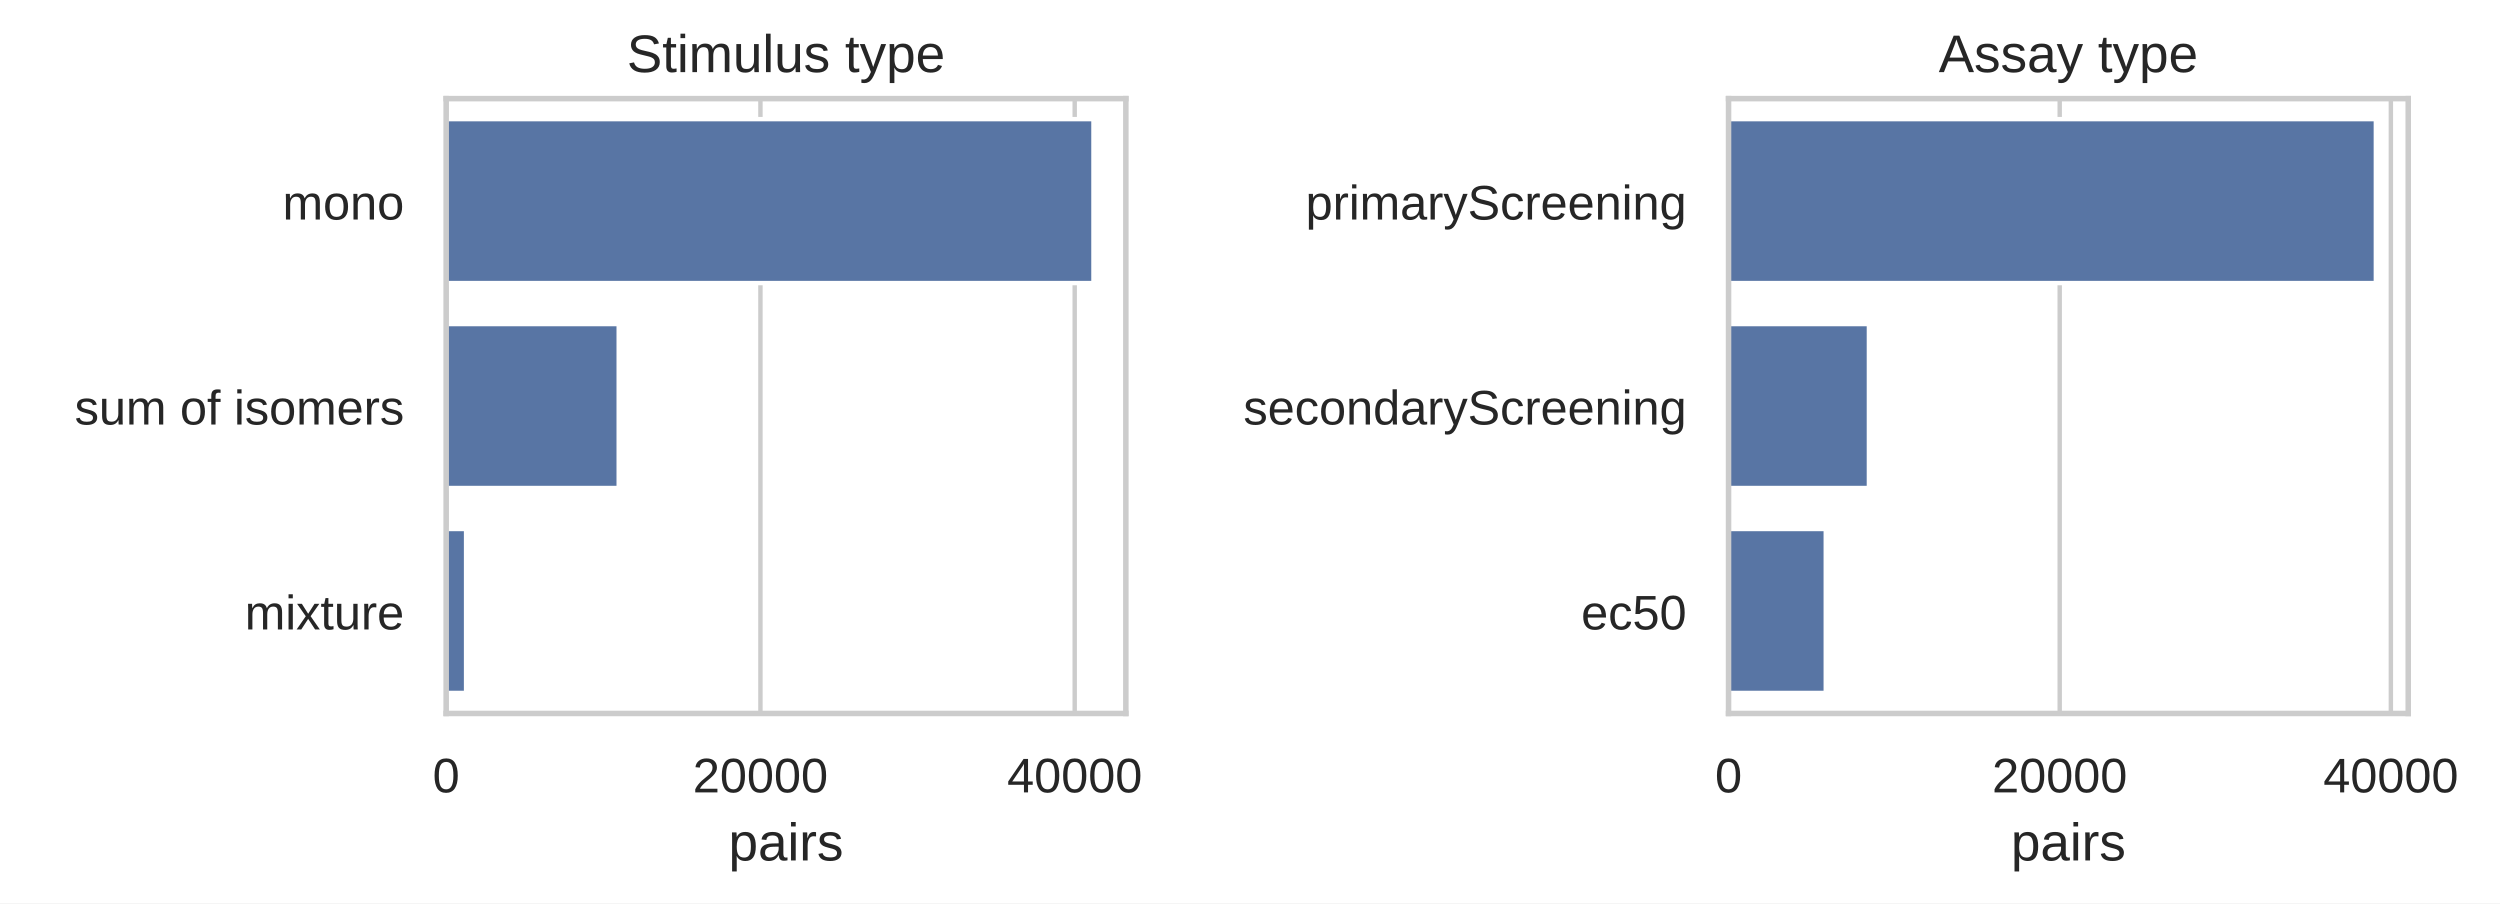
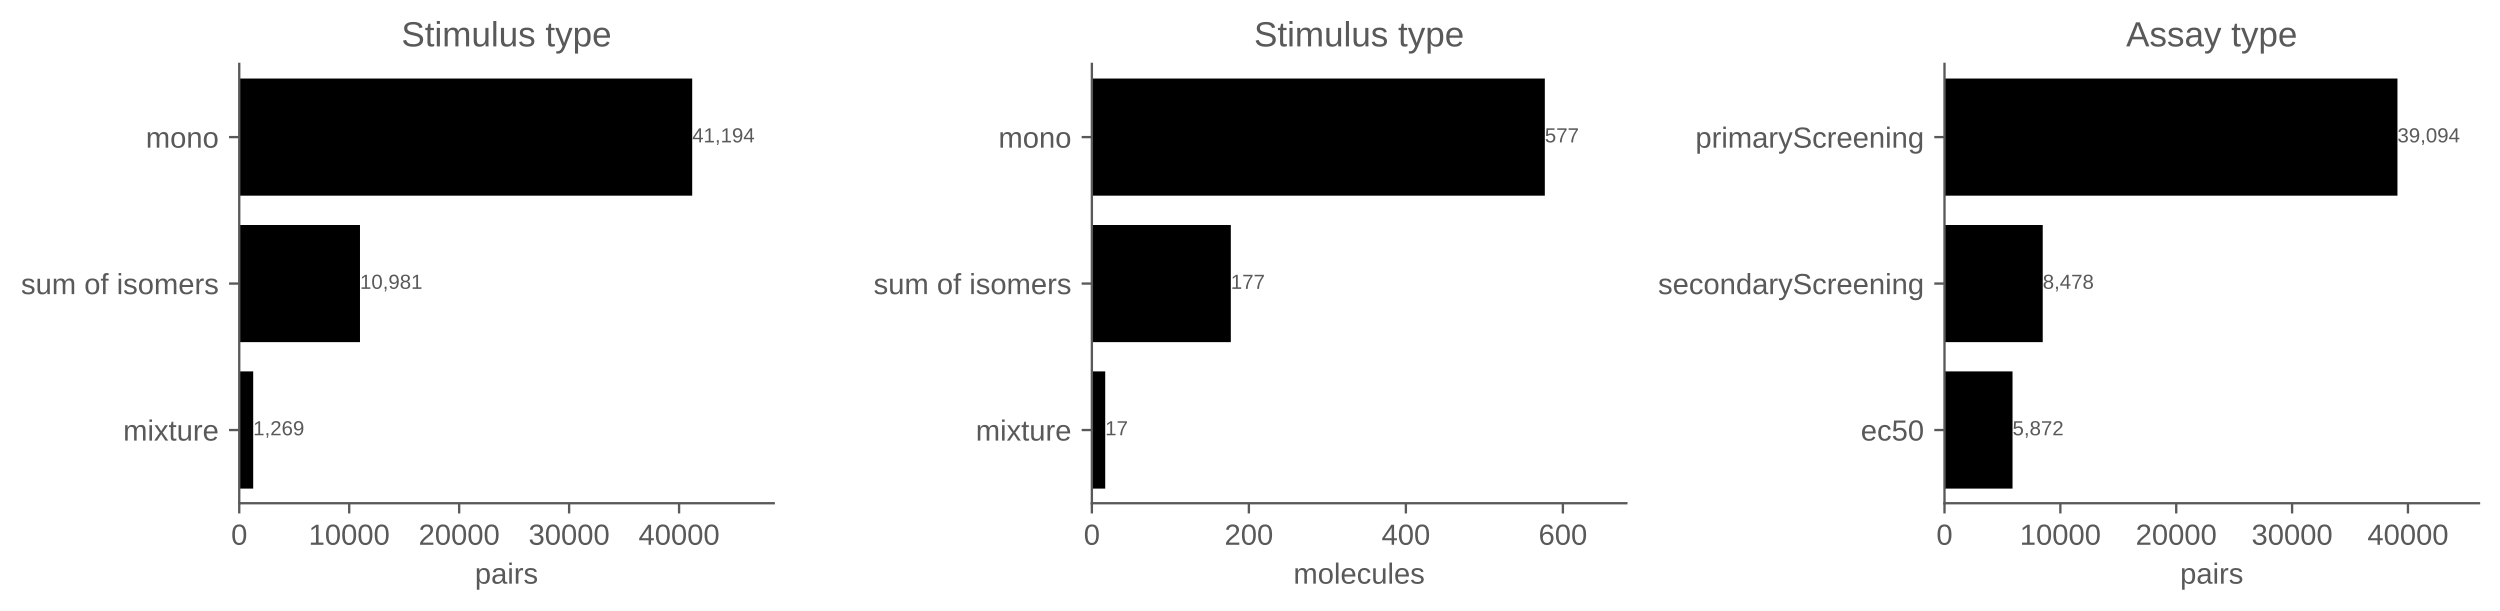
- <svg xmlns="http://www.w3.org/2000/svg" width="565.75pt" height="204.418pt" viewBox="0 0 565.75 204.418" version="1.1">
+ <svg xmlns="http://www.w3.org/2000/svg" xmlns:xlink="http://www.w3.org/1999/xlink" width="856.762pt" height="209.304pt" viewBox="0 0 856.762 209.304" version="1.1">
  <defs>
    <style type="text/css">*{stroke-linejoin: round; stroke-linecap: butt}</style>
  </defs>
  <g id="figure_1">
    <g id="patch_1">
-       <path d="M 0 204.418  L 565.75 204.418  L 565.75 0  L 0 0  z " style="fill: #ffffff" />
+       <path d="M 0 209.304  L 856.762 209.304  L 856.762 0  L 0 0  z " style="fill: #ffffff" />
    </g>
    <g id="axes_1">
      <g id="patch_2">
-         <path d="M 100.963 161.458  L 254.777 161.458  L 254.777 22.318  L 100.963 22.318  z " style="fill: #ffffff" />
+         <path d="M 81.989 172.46  L 265.162 172.46  L 265.162 21.896  L 81.989 21.896  z " style="fill: #ffffff" />
+       </g>
+       <g id="patch_3">
+         <path d="M 81.989 26.915  L 237.22 26.915  L 237.22 67.065  L 81.989 67.065  z " clip-path="url(#pc151f2d55a)" />
+       </g>
+       <g id="patch_4">
+         <path d="M 81.989 77.103  L 123.369 77.103  L 123.369 117.253  L 81.989 117.253  z " clip-path="url(#pc151f2d55a)" />
+       </g>
+       <g id="patch_5">
+         <path d="M 81.989 127.291  L 86.771 127.291  L 86.771 167.441  L 81.989 167.441  z " clip-path="url(#pc151f2d55a)" />
      </g>
      <g id="matplotlib.axis_1">
        <g id="xtick_1">
          <g id="line2d_1">
-             <path d="M 100.963 161.458  L 100.963 22.318  " clip-path="url(#pcccde1cd45)" style="fill: none; stroke: #cccccc; stroke-linecap: round" />
+             <defs>
+               <path id="m2b3e0f8503" d="M 0 0  L 0 3.5  " style="stroke: #595959; stroke-width: 0.8" />
+             </defs>
+             <g>
+               <use xlink:href="#m2b3e0f8503" x="81.989" y="172.46" style="fill: #595959; stroke: #595959; stroke-width: 0.8" />
+             </g>
          </g>
          <g id="text_1">
-             <text style="font-size: 11px; font-family: 'Arial', 'DejaVu Sans', 'Liberation Sans', 'Bitstream Vera Sans', sans-serif; text-anchor: middle; fill: #262626" x="100.963" y="179.316" transform="rotate(-0 100.9634 179.3164)">0</text>
+             <text style="font-size: 10px; font-family: 'Liberation Sans'; text-anchor: middle; fill: #595959" x="81.989" y="186.707" transform="rotate(-0 81.98906 186.7068)">0</text>
          </g>
        </g>
        <g id="xtick_2">
          <g id="line2d_2">
-             <path d="M 172.085 161.458  L 172.085 22.318  " clip-path="url(#pcccde1cd45)" style="fill: none; stroke: #cccccc; stroke-linecap: round" />
+             <g>
+               <use xlink:href="#m2b3e0f8503" x="119.672" y="172.46" style="fill: #595959; stroke: #595959; stroke-width: 0.8" />
+             </g>
          </g>
          <g id="text_2">
-             <text style="font-size: 11px; font-family: 'Arial', 'DejaVu Sans', 'Liberation Sans', 'Bitstream Vera Sans', sans-serif; text-anchor: middle; fill: #262626" x="172.085" y="179.316" transform="rotate(-0 172.0851 179.3164)">20000</text>
+             <text style="font-size: 10px; font-family: 'Liberation Sans'; text-anchor: middle; fill: #595959" x="119.672" y="186.707" transform="rotate(-0 119.672 186.7068)">10000</text>
          </g>
        </g>
        <g id="xtick_3">
          <g id="line2d_3">
-             <path d="M 243.207 161.458  L 243.207 22.318  " clip-path="url(#pcccde1cd45)" style="fill: none; stroke: #cccccc; stroke-linecap: round" />
+             <g>
+               <use xlink:href="#m2b3e0f8503" x="157.355" y="172.46" style="fill: #595959; stroke: #595959; stroke-width: 0.8" />
+             </g>
          </g>
          <g id="text_3">
-             <text style="font-size: 11px; font-family: 'Arial', 'DejaVu Sans', 'Liberation Sans', 'Bitstream Vera Sans', sans-serif; text-anchor: middle; fill: #262626" x="243.207" y="179.316" transform="rotate(-0 243.2067 179.3164)">40000</text>
-           </g>
-         </g>
-         <g id="text_4">
-           <text style="font-size: 12px; font-family: 'Arial', 'DejaVu Sans', 'Liberation Sans', 'Bitstream Vera Sans', sans-serif; text-anchor: middle; fill: #262626" x="177.87" y="194.722" transform="rotate(-0 177.8703 194.7222)">pairs</text>
+             <text style="font-size: 10px; font-family: 'Liberation Sans'; text-anchor: middle; fill: #595959" x="157.355" y="186.707" transform="rotate(-0 157.355 186.7068)">20000</text>
+           </g>
+         </g>
+         <g id="xtick_4">
+           <g id="line2d_4">
+             <g>
+               <use xlink:href="#m2b3e0f8503" x="195.038" y="172.46" style="fill: #595959; stroke: #595959; stroke-width: 0.8" />
+             </g>
+           </g>
+           <g id="text_4">
+             <text style="font-size: 10px; font-family: 'Liberation Sans'; text-anchor: middle; fill: #595959" x="195.038" y="186.707" transform="rotate(-0 195.0379 186.7068)">30000</text>
+           </g>
+         </g>
+         <g id="xtick_5">
+           <g id="line2d_5">
+             <g>
+               <use xlink:href="#m2b3e0f8503" x="232.721" y="172.46" style="fill: #595959; stroke: #595959; stroke-width: 0.8" />
+             </g>
+           </g>
+           <g id="text_5">
+             <text style="font-size: 10px; font-family: 'Liberation Sans'; text-anchor: middle; fill: #595959" x="232.721" y="186.707" transform="rotate(-0 232.7208 186.7068)">40000</text>
+           </g>
+         </g>
+         <g id="text_6">
+           <text style="font-size: 10px; font-family: 'Liberation Sans'; text-anchor: middle; fill: #595959" x="173.575" y="200.029" transform="rotate(-0 173.5754 200.0286)">pairs</text>
        </g>
      </g>
      <g id="matplotlib.axis_2">
        <g id="ytick_1">
-           <g id="text_5">
-             <text style="font-size: 11px; font-family: 'Arial', 'DejaVu Sans', 'Liberation Sans', 'Bitstream Vera Sans', sans-serif; text-anchor: end; fill: #262626" x="91.463" y="49.687" transform="rotate(-0 91.46344 49.68727)">mono</text>
+           <g id="line2d_6">
+             <defs>
+               <path id="m2bc243b004" d="M 0 0  L -3.5 0  " style="stroke: #595959; stroke-width: 0.8" />
+             </defs>
+             <g>
+               <use xlink:href="#m2bc243b004" x="81.989" y="46.99" style="fill: #595959; stroke: #595959; stroke-width: 0.8" />
+             </g>
+           </g>
+           <g id="text_7">
+             <text style="font-size: 10px; font-family: 'Liberation Sans'; text-anchor: end; fill: #595959" x="74.989" y="50.614" transform="rotate(-0 74.98906 50.61363)">mono</text>
          </g>
        </g>
        <g id="ytick_2">
-           <g id="text_6">
-             <text style="font-size: 11px; font-family: 'Arial', 'DejaVu Sans', 'Liberation Sans', 'Bitstream Vera Sans', sans-serif; text-anchor: end; fill: #262626" x="91.463" y="96.067" transform="rotate(-0 91.46344 96.06727)">sum of isomers</text>
+           <g id="line2d_7">
+             <g>
+               <use xlink:href="#m2bc243b004" x="81.989" y="97.178" style="fill: #595959; stroke: #595959; stroke-width: 0.8" />
+             </g>
+           </g>
+           <g id="text_8">
+             <text style="font-size: 10px; font-family: 'Liberation Sans'; text-anchor: end; fill: #595959" x="74.989" y="100.802" transform="rotate(-0 74.98906 100.8015)">sum of isomers</text>
          </g>
        </g>
        <g id="ytick_3">
-           <g id="text_7">
-             <text style="font-size: 11px; font-family: 'Arial', 'DejaVu Sans', 'Liberation Sans', 'Bitstream Vera Sans', sans-serif; text-anchor: end; fill: #262626" x="91.463" y="142.447" transform="rotate(-0 91.46344 142.4473)">mixture</text>
-           </g>
-         </g>
-       </g>
-       <g id="patch_3">
-         <path d="M 100.963 26.956  L 247.453 26.956  L 247.453 64.06  L 100.963 64.06  z " clip-path="url(#pcccde1cd45)" style="fill: #5875a4; stroke: #ffffff; stroke-linejoin: miter" />
-       </g>
-       <g id="patch_4">
-         <path d="M 100.963 73.336  L 140.013 73.336  L 140.013 110.44  L 100.963 110.44  z " clip-path="url(#pcccde1cd45)" style="fill: #5875a4; stroke: #ffffff; stroke-linejoin: miter" />
-       </g>
-       <g id="patch_5">
-         <path d="M 100.963 119.716  L 105.476 119.716  L 105.476 156.82  L 100.963 156.82  z " clip-path="url(#pcccde1cd45)" style="fill: #5875a4; stroke: #ffffff; stroke-linejoin: miter" />
-       </g>
-       <g id="line2d_4">
-         <path clip-path="url(#pcccde1cd45)" style="fill: none; stroke: #424242; stroke-width: 2.25; stroke-linecap: round" />
-       </g>
-       <g id="line2d_5">
-         <path clip-path="url(#pcccde1cd45)" style="fill: none; stroke: #424242; stroke-width: 2.25; stroke-linecap: round" />
-       </g>
-       <g id="line2d_6">
-         <path clip-path="url(#pcccde1cd45)" style="fill: none; stroke: #424242; stroke-width: 2.25; stroke-linecap: round" />
+           <g id="line2d_8">
+             <g>
+               <use xlink:href="#m2bc243b004" x="81.989" y="147.366" style="fill: #595959; stroke: #595959; stroke-width: 0.8" />
+             </g>
+           </g>
+           <g id="text_9">
+             <text style="font-size: 10px; font-family: 'Liberation Sans'; text-anchor: end; fill: #595959" x="74.989" y="150.989" transform="rotate(-0 74.98906 150.9894)">mixture</text>
+           </g>
+         </g>
+       </g>
+       <g id="line2d_9">
+         <path clip-path="url(#pc151f2d55a)" style="fill: none; stroke: #424242; stroke-width: 2.25; stroke-linecap: square" />
+       </g>
+       <g id="line2d_10">
+         <path clip-path="url(#pc151f2d55a)" style="fill: none; stroke: #424242; stroke-width: 2.25; stroke-linecap: square" />
+       </g>
+       <g id="line2d_11">
+         <path clip-path="url(#pc151f2d55a)" style="fill: none; stroke: #424242; stroke-width: 2.25; stroke-linecap: square" />
      </g>
      <g id="patch_6">
-         <path d="M 100.963 161.458  L 100.963 22.318  " style="fill: none; stroke: #cccccc; stroke-width: 1.25; stroke-linejoin: miter; stroke-linecap: square" />
+         <path d="M 81.989 172.46  L 81.989 21.896  " style="fill: none; stroke: #595959; stroke-width: 0.8; stroke-linejoin: miter; stroke-linecap: square" />
      </g>
      <g id="patch_7">
-         <path d="M 254.777 161.458  L 254.777 22.318  " style="fill: none; stroke: #cccccc; stroke-width: 1.25; stroke-linejoin: miter; stroke-linecap: square" />
-       </g>
-       <g id="patch_8">
-         <path d="M 100.963 161.458  L 254.777 161.458  " style="fill: none; stroke: #cccccc; stroke-width: 1.25; stroke-linejoin: miter; stroke-linecap: square" />
-       </g>
-       <g id="patch_9">
-         <path d="M 100.963 22.318  L 254.777 22.318  " style="fill: none; stroke: #cccccc; stroke-width: 1.25; stroke-linejoin: miter; stroke-linecap: square" />
-       </g>
-       <g id="text_8">
-         <text style="font-size: 12px; font-family: 'Arial', 'DejaVu Sans', 'Liberation Sans', 'Bitstream Vera Sans', sans-serif; text-anchor: middle; fill: #262626" x="177.87" y="16.318" transform="rotate(-0 177.8703 16.31812)">Stimulus type</text>
+         <path d="M 81.989 172.46  L 265.162 172.46  " style="fill: none; stroke: #595959; stroke-width: 0.8; stroke-linejoin: miter; stroke-linecap: square" />
+       </g>
+       <g id="text_10">
+         <text style="font-size: 7px; font-family: 'Liberation Sans'; text-anchor: start; fill: #595959" x="237.22" y="48.8" transform="rotate(-0 237.2202 48.80035)"> 41,194</text>
+       </g>
+       <g id="text_11">
+         <text style="font-size: 7px; font-family: 'Liberation Sans'; text-anchor: start; fill: #595959" x="123.369" y="98.988" transform="rotate(-0 123.3687 98.98822)"> 10,981</text>
+       </g>
+       <g id="text_12">
+         <text style="font-size: 7px; font-family: 'Liberation Sans'; text-anchor: start; fill: #595959" x="86.771" y="149.176" transform="rotate(-0 86.77103 149.1761)"> 1,269</text>
+       </g>
+       <g id="text_13">
+         <text style="font-size: 12px; font-family: 'Liberation Sans'; text-anchor: middle; fill: #595959" x="173.575" y="15.896" transform="rotate(-0 173.5754 15.89625)">Stimulus type</text>
      </g>
    </g>
    <g id="axes_2">
+       <g id="patch_8">
+         <path d="M 374.189 172.46  L 557.362 172.46  L 557.362 21.896  L 374.189 21.896  z " style="fill: #ffffff" />
+       </g>
+       <g id="patch_9">
+         <path d="M 374.189 26.915  L 529.42 26.915  L 529.42 67.065  L 374.189 67.065  z " clip-path="url(#p22de341c37)" />
+       </g>
      <g id="patch_10">
-         <path d="M 391.169 161.458  L 544.982 161.458  L 544.982 22.318  L 391.169 22.318  z " style="fill: #ffffff" />
+         <path d="M 374.189 77.103  L 421.808 77.103  L 421.808 117.253  L 374.189 117.253  z " clip-path="url(#p22de341c37)" />
+       </g>
+       <g id="patch_11">
+         <path d="M 374.189 127.291  L 378.763 127.291  L 378.763 167.441  L 374.189 167.441  z " clip-path="url(#p22de341c37)" />
      </g>
      <g id="matplotlib.axis_3">
-         <g id="xtick_4">
-           <g id="line2d_7">
-             <path d="M 391.169 161.458  L 391.169 22.318  " clip-path="url(#p0aa1880028)" style="fill: none; stroke: #cccccc; stroke-linecap: round" />
-           </g>
-           <g id="text_9">
-             <text style="font-size: 11px; font-family: 'Arial', 'DejaVu Sans', 'Liberation Sans', 'Bitstream Vera Sans', sans-serif; text-anchor: middle; fill: #262626" x="391.169" y="179.316" transform="rotate(-0 391.1686 179.3164)">0</text>
-           </g>
-         </g>
-         <g id="xtick_5">
-           <g id="line2d_8">
-             <path d="M 466.111 161.458  L 466.111 22.318  " clip-path="url(#p0aa1880028)" style="fill: none; stroke: #cccccc; stroke-linecap: round" />
-           </g>
-           <g id="text_10">
-             <text style="font-size: 11px; font-family: 'Arial', 'DejaVu Sans', 'Liberation Sans', 'Bitstream Vera Sans', sans-serif; text-anchor: middle; fill: #262626" x="466.111" y="179.316" transform="rotate(-0 466.1107 179.3164)">20000</text>
-           </g>
-         </g>
        <g id="xtick_6">
-           <g id="line2d_9">
-             <path d="M 541.053 161.458  L 541.053 22.318  " clip-path="url(#p0aa1880028)" style="fill: none; stroke: #cccccc; stroke-linecap: round" />
-           </g>
-           <g id="text_11">
-             <text style="font-size: 11px; font-family: 'Arial', 'DejaVu Sans', 'Liberation Sans', 'Bitstream Vera Sans', sans-serif; text-anchor: middle; fill: #262626" x="541.053" y="179.316" transform="rotate(-0 541.0527 179.3164)">40000</text>
-           </g>
-         </g>
-         <g id="text_12">
-           <text style="font-size: 12px; font-family: 'Arial', 'DejaVu Sans', 'Liberation Sans', 'Bitstream Vera Sans', sans-serif; text-anchor: middle; fill: #262626" x="468.075" y="194.722" transform="rotate(-0 468.0754 194.7222)">pairs</text>
+           <g id="line2d_12">
+             <g>
+               <use xlink:href="#m2b3e0f8503" x="374.189" y="172.46" style="fill: #595959; stroke: #595959; stroke-width: 0.8" />
+             </g>
+           </g>
+           <g id="text_14">
+             <text style="font-size: 10px; font-family: 'Liberation Sans'; text-anchor: middle; fill: #595959" x="374.189" y="186.707" transform="rotate(-0 374.1891 186.7068)">0</text>
+           </g>
+         </g>
+         <g id="xtick_7">
+           <g id="line2d_13">
+             <g>
+               <use xlink:href="#m2b3e0f8503" x="427.995" y="172.46" style="fill: #595959; stroke: #595959; stroke-width: 0.8" />
+             </g>
+           </g>
+           <g id="text_15">
+             <text style="font-size: 10px; font-family: 'Liberation Sans'; text-anchor: middle; fill: #595959" x="427.995" y="186.707" transform="rotate(-0 427.9953 186.7068)">200</text>
+           </g>
+         </g>
+         <g id="xtick_8">
+           <g id="line2d_14">
+             <g>
+               <use xlink:href="#m2b3e0f8503" x="481.802" y="172.46" style="fill: #595959; stroke: #595959; stroke-width: 0.8" />
+             </g>
+           </g>
+           <g id="text_16">
+             <text style="font-size: 10px; font-family: 'Liberation Sans'; text-anchor: middle; fill: #595959" x="481.802" y="186.707" transform="rotate(-0 481.8016 186.7068)">400</text>
+           </g>
+         </g>
+         <g id="xtick_9">
+           <g id="line2d_15">
+             <g>
+               <use xlink:href="#m2b3e0f8503" x="535.608" y="172.46" style="fill: #595959; stroke: #595959; stroke-width: 0.8" />
+             </g>
+           </g>
+           <g id="text_17">
+             <text style="font-size: 10px; font-family: 'Liberation Sans'; text-anchor: middle; fill: #595959" x="535.608" y="186.707" transform="rotate(-0 535.6079 186.7068)">600</text>
+           </g>
+         </g>
+         <g id="text_18">
+           <text style="font-size: 10px; font-family: 'Liberation Sans'; text-anchor: middle; fill: #595959" x="465.775" y="200.029" transform="rotate(-0 465.7754 200.0286)">molecules</text>
        </g>
      </g>
      <g id="matplotlib.axis_4">
        <g id="ytick_4">
-           <g id="text_13">
-             <text style="font-size: 11px; font-family: 'Arial', 'DejaVu Sans', 'Liberation Sans', 'Bitstream Vera Sans', sans-serif; text-anchor: end; fill: #262626" x="381.669" y="49.687" transform="rotate(-0 381.6686 49.68727)">primaryScreening</text>
+           <g id="line2d_16">
+             <g>
+               <use xlink:href="#m2bc243b004" x="374.189" y="46.99" style="fill: #595959; stroke: #595959; stroke-width: 0.8" />
+             </g>
+           </g>
+           <g id="text_19">
+             <text style="font-size: 10px; font-family: 'Liberation Sans'; text-anchor: end; fill: #595959" x="367.189" y="50.614" transform="rotate(-0 367.1891 50.61363)">mono</text>
          </g>
        </g>
        <g id="ytick_5">
-           <g id="text_14">
-             <text style="font-size: 11px; font-family: 'Arial', 'DejaVu Sans', 'Liberation Sans', 'Bitstream Vera Sans', sans-serif; text-anchor: end; fill: #262626" x="381.669" y="96.067" transform="rotate(-0 381.6686 96.06727)">secondaryScreening</text>
+           <g id="line2d_17">
+             <g>
+               <use xlink:href="#m2bc243b004" x="374.189" y="97.178" style="fill: #595959; stroke: #595959; stroke-width: 0.8" />
+             </g>
+           </g>
+           <g id="text_20">
+             <text style="font-size: 10px; font-family: 'Liberation Sans'; text-anchor: end; fill: #595959" x="367.189" y="100.802" transform="rotate(-0 367.1891 100.8015)">sum of isomers</text>
          </g>
        </g>
        <g id="ytick_6">
-           <g id="text_15">
-             <text style="font-size: 11px; font-family: 'Arial', 'DejaVu Sans', 'Liberation Sans', 'Bitstream Vera Sans', sans-serif; text-anchor: end; fill: #262626" x="381.669" y="142.447" transform="rotate(-0 381.6686 142.4473)">ec50</text>
-           </g>
-         </g>
-       </g>
-       <g id="patch_11">
-         <path d="M 391.169 26.956  L 537.658 26.956  L 537.658 64.06  L 391.169 64.06  z " clip-path="url(#p0aa1880028)" style="fill: #5875a4; stroke: #ffffff; stroke-linejoin: miter" />
+           <g id="line2d_18">
+             <g>
+               <use xlink:href="#m2bc243b004" x="374.189" y="147.366" style="fill: #595959; stroke: #595959; stroke-width: 0.8" />
+             </g>
+           </g>
+           <g id="text_21">
+             <text style="font-size: 10px; font-family: 'Liberation Sans'; text-anchor: end; fill: #595959" x="367.189" y="150.989" transform="rotate(-0 367.1891 150.9894)">mixture</text>
+           </g>
+         </g>
+       </g>
+       <g id="line2d_19">
+         <path clip-path="url(#p22de341c37)" style="fill: none; stroke: #424242; stroke-width: 2.25; stroke-linecap: square" />
+       </g>
+       <g id="line2d_20">
+         <path clip-path="url(#p22de341c37)" style="fill: none; stroke: #424242; stroke-width: 2.25; stroke-linecap: square" />
+       </g>
+       <g id="line2d_21">
+         <path clip-path="url(#p22de341c37)" style="fill: none; stroke: #424242; stroke-width: 2.25; stroke-linecap: square" />
      </g>
      <g id="patch_12">
-         <path d="M 391.169 73.336  L 422.937 73.336  L 422.937 110.44  L 391.169 110.44  z " clip-path="url(#p0aa1880028)" style="fill: #5875a4; stroke: #ffffff; stroke-linejoin: miter" />
+         <path d="M 374.189 172.46  L 374.189 21.896  " style="fill: none; stroke: #595959; stroke-width: 0.8; stroke-linejoin: miter; stroke-linecap: square" />
      </g>
      <g id="patch_13">
-         <path d="M 391.169 119.716  L 413.172 119.716  L 413.172 156.82  L 391.169 156.82  z " clip-path="url(#p0aa1880028)" style="fill: #5875a4; stroke: #ffffff; stroke-linejoin: miter" />
-       </g>
-       <g id="line2d_10">
-         <path clip-path="url(#p0aa1880028)" style="fill: none; stroke: #424242; stroke-width: 2.25; stroke-linecap: round" />
-       </g>
-       <g id="line2d_11">
-         <path clip-path="url(#p0aa1880028)" style="fill: none; stroke: #424242; stroke-width: 2.25; stroke-linecap: round" />
-       </g>
-       <g id="line2d_12">
-         <path clip-path="url(#p0aa1880028)" style="fill: none; stroke: #424242; stroke-width: 2.25; stroke-linecap: round" />
-       </g>
+         <path d="M 374.189 172.46  L 557.362 172.46  " style="fill: none; stroke: #595959; stroke-width: 0.8; stroke-linejoin: miter; stroke-linecap: square" />
+       </g>
+       <g id="text_22">
+         <text style="font-size: 7px; font-family: 'Liberation Sans'; text-anchor: start; fill: #595959" x="529.42" y="48.8" transform="rotate(-0 529.4202 48.80035)"> 577</text>
+       </g>
+       <g id="text_23">
+         <text style="font-size: 7px; font-family: 'Liberation Sans'; text-anchor: start; fill: #595959" x="421.808" y="98.988" transform="rotate(-0 421.8076 98.98822)"> 177</text>
+       </g>
+       <g id="text_24">
+         <text style="font-size: 7px; font-family: 'Liberation Sans'; text-anchor: start; fill: #595959" x="378.763" y="149.176" transform="rotate(-0 378.7626 149.1761)"> 17</text>
+       </g>
+       <g id="text_25">
+         <text style="font-size: 12px; font-family: 'Liberation Sans'; text-anchor: middle; fill: #595959" x="465.775" y="15.896" transform="rotate(-0 465.7754 15.89625)">Stimulus type</text>
+       </g>
+     </g>
+     <g id="axes_3">
      <g id="patch_14">
-         <path d="M 391.169 161.458  L 391.169 22.318  " style="fill: none; stroke: #cccccc; stroke-width: 1.25; stroke-linejoin: miter; stroke-linecap: square" />
+         <path d="M 666.389 172.46  L 849.562 172.46  L 849.562 21.896  L 666.389 21.896  z " style="fill: #ffffff" />
      </g>
      <g id="patch_15">
-         <path d="M 544.982 161.458  L 544.982 22.318  " style="fill: none; stroke: #cccccc; stroke-width: 1.25; stroke-linejoin: miter; stroke-linecap: square" />
+         <path d="M 666.389 26.915  L 821.62 26.915  L 821.62 67.065  L 666.389 67.065  z " clip-path="url(#p42f4e77146)" />
      </g>
      <g id="patch_16">
-         <path d="M 391.169 161.458  L 544.982 161.458  " style="fill: none; stroke: #cccccc; stroke-width: 1.25; stroke-linejoin: miter; stroke-linecap: square" />
+         <path d="M 666.389 77.103  L 700.053 77.103  L 700.053 117.253  L 666.389 117.253  z " clip-path="url(#p42f4e77146)" />
      </g>
      <g id="patch_17">
-         <path d="M 391.169 22.318  L 544.982 22.318  " style="fill: none; stroke: #cccccc; stroke-width: 1.25; stroke-linejoin: miter; stroke-linecap: square" />
-       </g>
-       <g id="text_16">
-         <text style="font-size: 12px; font-family: 'Arial', 'DejaVu Sans', 'Liberation Sans', 'Bitstream Vera Sans', sans-serif; text-anchor: middle; fill: #262626" x="468.075" y="16.318" transform="rotate(-0 468.0754 16.31812)">Assay type</text>
+         <path d="M 666.389 127.291  L 689.705 127.291  L 689.705 167.441  L 666.389 167.441  z " clip-path="url(#p42f4e77146)" />
+       </g>
+       <g id="matplotlib.axis_5">
+         <g id="xtick_10">
+           <g id="line2d_22">
+             <g>
+               <use xlink:href="#m2b3e0f8503" x="666.389" y="172.46" style="fill: #595959; stroke: #595959; stroke-width: 0.8" />
+             </g>
+           </g>
+           <g id="text_26">
+             <text style="font-size: 10px; font-family: 'Liberation Sans'; text-anchor: middle; fill: #595959" x="666.389" y="186.707" transform="rotate(-0 666.3891 186.7068)">0</text>
+           </g>
+         </g>
+         <g id="xtick_11">
+           <g id="line2d_23">
+             <g>
+               <use xlink:href="#m2b3e0f8503" x="706.096" y="172.46" style="fill: #595959; stroke: #595959; stroke-width: 0.8" />
+             </g>
+           </g>
+           <g id="text_27">
+             <text style="font-size: 10px; font-family: 'Liberation Sans'; text-anchor: middle; fill: #595959" x="706.096" y="186.707" transform="rotate(-0 706.0962 186.7068)">10000</text>
+           </g>
+         </g>
+         <g id="xtick_12">
+           <g id="line2d_24">
+             <g>
+               <use xlink:href="#m2b3e0f8503" x="745.803" y="172.46" style="fill: #595959; stroke: #595959; stroke-width: 0.8" />
+             </g>
+           </g>
+           <g id="text_28">
+             <text style="font-size: 10px; font-family: 'Liberation Sans'; text-anchor: middle; fill: #595959" x="745.803" y="186.707" transform="rotate(-0 745.8034 186.7068)">20000</text>
+           </g>
+         </g>
+         <g id="xtick_13">
+           <g id="line2d_25">
+             <g>
+               <use xlink:href="#m2b3e0f8503" x="785.511" y="172.46" style="fill: #595959; stroke: #595959; stroke-width: 0.8" />
+             </g>
+           </g>
+           <g id="text_29">
+             <text style="font-size: 10px; font-family: 'Liberation Sans'; text-anchor: middle; fill: #595959" x="785.511" y="186.707" transform="rotate(-0 785.5105 186.7068)">30000</text>
+           </g>
+         </g>
+         <g id="xtick_14">
+           <g id="line2d_26">
+             <g>
+               <use xlink:href="#m2b3e0f8503" x="825.218" y="172.46" style="fill: #595959; stroke: #595959; stroke-width: 0.8" />
+             </g>
+           </g>
+           <g id="text_30">
+             <text style="font-size: 10px; font-family: 'Liberation Sans'; text-anchor: middle; fill: #595959" x="825.218" y="186.707" transform="rotate(-0 825.2177 186.7068)">40000</text>
+           </g>
+         </g>
+         <g id="text_31">
+           <text style="font-size: 10px; font-family: 'Liberation Sans'; text-anchor: middle; fill: #595959" x="757.975" y="200.029" transform="rotate(-0 757.9754 200.0286)">pairs</text>
+         </g>
+       </g>
+       <g id="matplotlib.axis_6">
+         <g id="ytick_7">
+           <g id="line2d_27">
+             <g>
+               <use xlink:href="#m2bc243b004" x="666.389" y="46.99" style="fill: #595959; stroke: #595959; stroke-width: 0.8" />
+             </g>
+           </g>
+           <g id="text_32">
+             <text style="font-size: 10px; font-family: 'Liberation Sans'; text-anchor: end; fill: #595959" x="659.389" y="50.614" transform="rotate(-0 659.3891 50.61363)">primaryScreening</text>
+           </g>
+         </g>
+         <g id="ytick_8">
+           <g id="line2d_28">
+             <g>
+               <use xlink:href="#m2bc243b004" x="666.389" y="97.178" style="fill: #595959; stroke: #595959; stroke-width: 0.8" />
+             </g>
+           </g>
+           <g id="text_33">
+             <text style="font-size: 10px; font-family: 'Liberation Sans'; text-anchor: end; fill: #595959" x="659.389" y="100.802" transform="rotate(-0 659.3891 100.8015)">secondaryScreening</text>
+           </g>
+         </g>
+         <g id="ytick_9">
+           <g id="line2d_29">
+             <g>
+               <use xlink:href="#m2bc243b004" x="666.389" y="147.366" style="fill: #595959; stroke: #595959; stroke-width: 0.8" />
+             </g>
+           </g>
+           <g id="text_34">
+             <text style="font-size: 10px; font-family: 'Liberation Sans'; text-anchor: end; fill: #595959" x="659.389" y="150.989" transform="rotate(-0 659.3891 150.9894)">ec50</text>
+           </g>
+         </g>
+       </g>
+       <g id="line2d_30">
+         <path clip-path="url(#p42f4e77146)" style="fill: none; stroke: #424242; stroke-width: 2.25; stroke-linecap: square" />
+       </g>
+       <g id="line2d_31">
+         <path clip-path="url(#p42f4e77146)" style="fill: none; stroke: #424242; stroke-width: 2.25; stroke-linecap: square" />
+       </g>
+       <g id="line2d_32">
+         <path clip-path="url(#p42f4e77146)" style="fill: none; stroke: #424242; stroke-width: 2.25; stroke-linecap: square" />
+       </g>
+       <g id="patch_18">
+         <path d="M 666.389 172.46  L 666.389 21.896  " style="fill: none; stroke: #595959; stroke-width: 0.8; stroke-linejoin: miter; stroke-linecap: square" />
+       </g>
+       <g id="patch_19">
+         <path d="M 666.389 172.46  L 849.562 172.46  " style="fill: none; stroke: #595959; stroke-width: 0.8; stroke-linejoin: miter; stroke-linecap: square" />
+       </g>
+       <g id="text_35">
+         <text style="font-size: 7px; font-family: 'Liberation Sans'; text-anchor: start; fill: #595959" x="821.62" y="48.8" transform="rotate(-0 821.6202 48.80035)"> 39,094</text>
+       </g>
+       <g id="text_36">
+         <text style="font-size: 7px; font-family: 'Liberation Sans'; text-anchor: start; fill: #595959" x="700.053" y="98.988" transform="rotate(-0 700.0528 98.98822)"> 8,478</text>
+       </g>
+       <g id="text_37">
+         <text style="font-size: 7px; font-family: 'Liberation Sans'; text-anchor: start; fill: #595959" x="689.705" y="149.176" transform="rotate(-0 689.7051 149.1761)"> 5,872</text>
+       </g>
+       <g id="text_38">
+         <text style="font-size: 12px; font-family: 'Liberation Sans'; text-anchor: middle; fill: #595959" x="757.975" y="15.896" transform="rotate(-0 757.9754 15.89625)">Assay type</text>
      </g>
    </g>
  </g>
  <defs>
-     <clipPath id="pcccde1cd45">
-       <rect x="100.963" y="22.318" width="153.814" height="139.14" />
+     <clipPath id="pc151f2d55a">
+       <rect x="81.989" y="21.896" width="183.173" height="150.564" />
    </clipPath>
-     <clipPath id="p0aa1880028">
-       <rect x="391.169" y="22.318" width="153.814" height="139.14" />
+     <clipPath id="p22de341c37">
+       <rect x="374.189" y="21.896" width="183.173" height="150.564" />
+     </clipPath>
+     <clipPath id="p42f4e77146">
+       <rect x="666.389" y="21.896" width="183.173" height="150.564" />
    </clipPath>
  </defs>
</svg>
